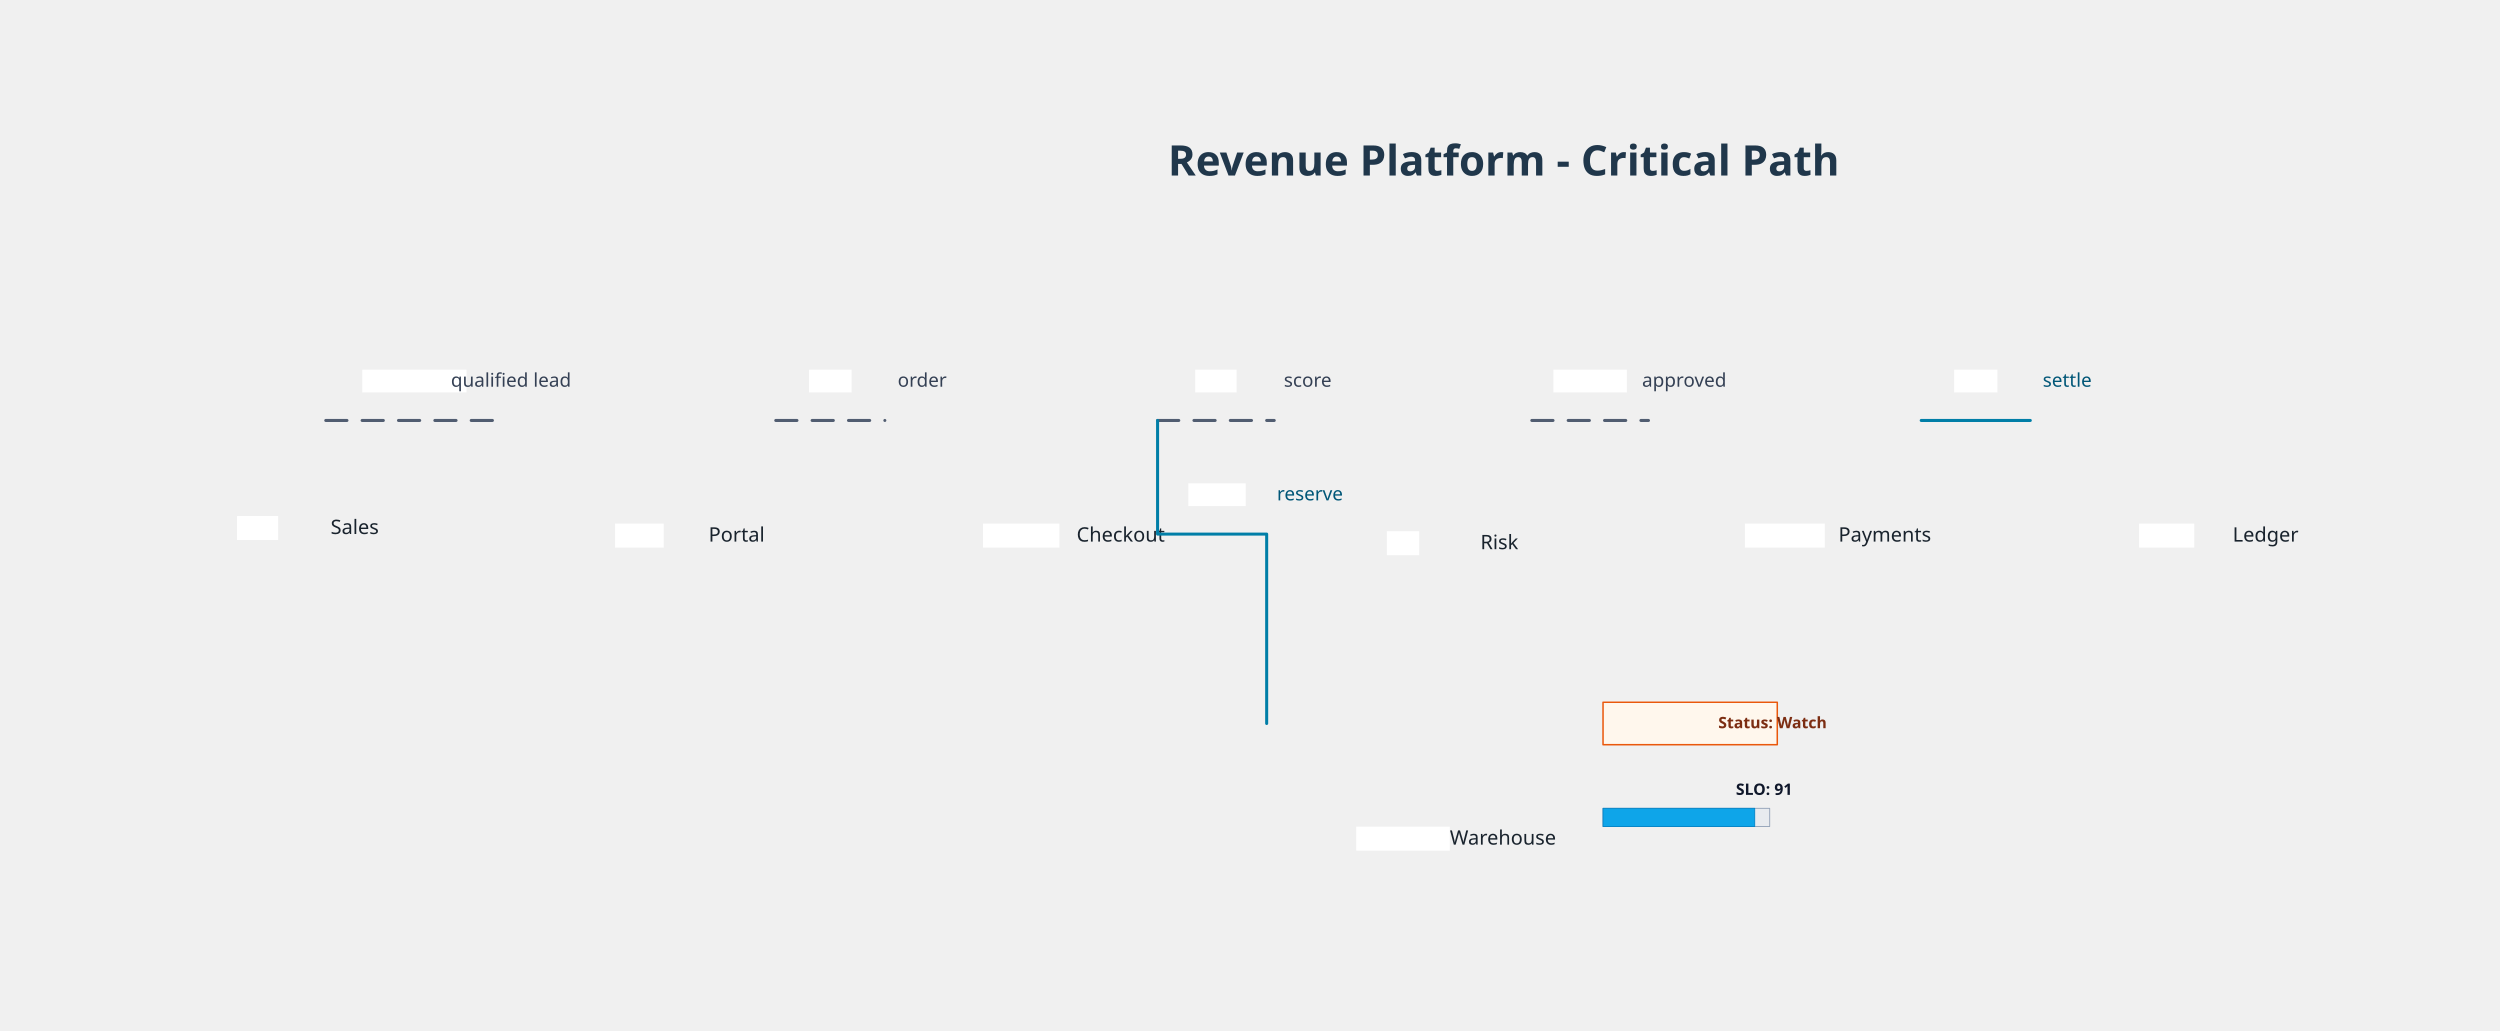
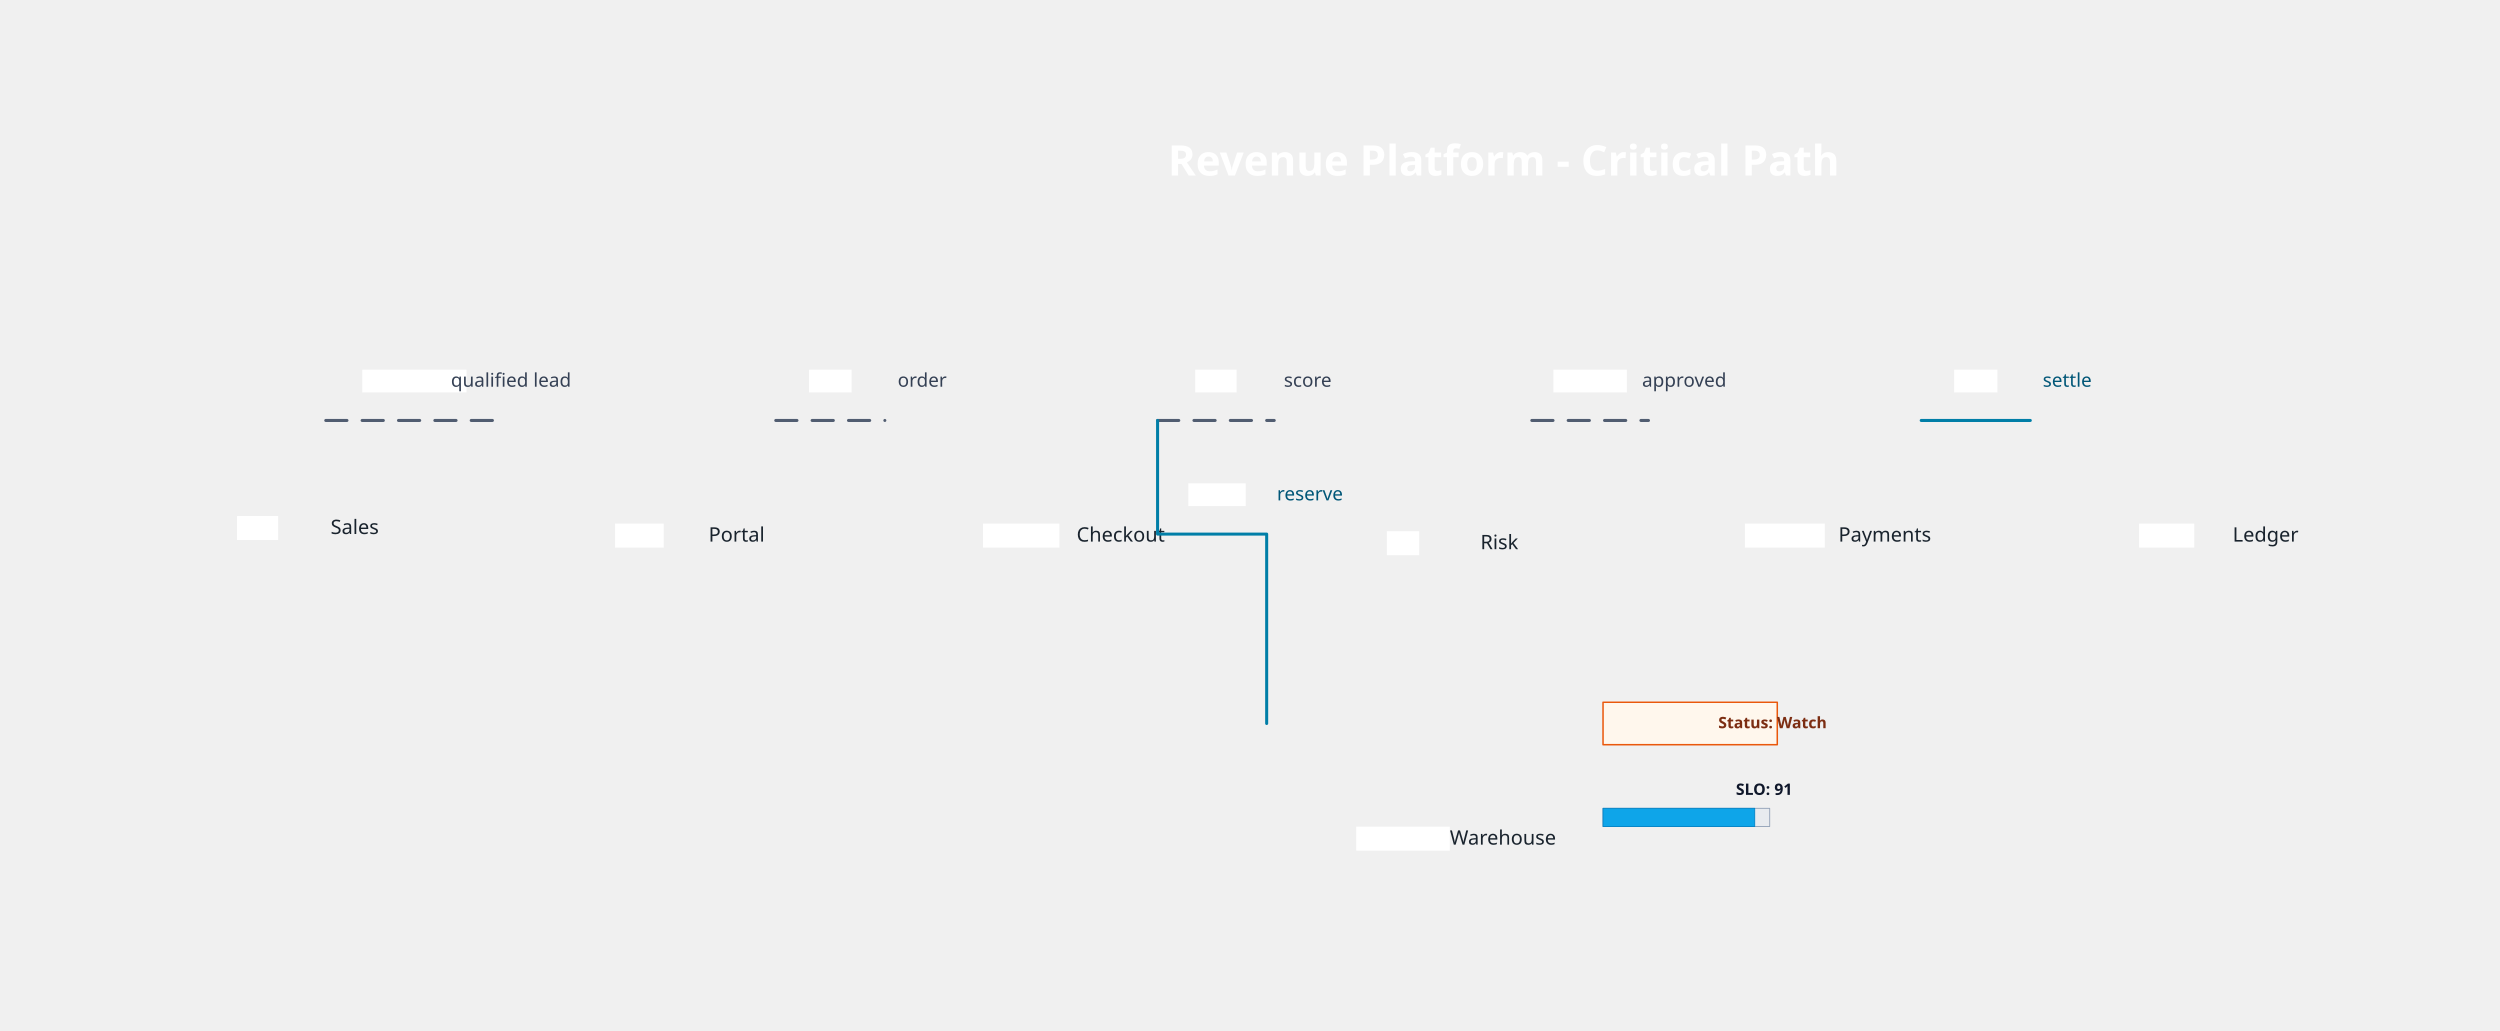
- <svg xmlns="http://www.w3.org/2000/svg" xmlns:ns1="http://schemas.microsoft.com/visio/2003/SVGExtensions/" xmlns:xlink="http://www.w3.org/1999/xlink" width="16.5in" height="6.8in" viewBox="0 0 1188 489.6" xml:space="preserve" color-interpolation-filters="sRGB" class="st18">
+ <svg xmlns="http://www.w3.org/2000/svg" xmlns:ns1="http://schemas.microsoft.com/visio/2003/SVGExtensions/" xmlns:xlink="http://www.w3.org/1999/xlink" width="16.5in" height="6.8in" viewBox="0 0 1188 489.6" xml:space="preserve" color-interpolation-filters="sRGB" class="st17">
  <ns1:documentProperties ns1:langID="1033" ns1:metric="true" ns1:viewMarkup="false" />
  <style type="text/css">
	
		.st1 {fill:none;stroke:none;stroke-linecap:round;stroke-linejoin:round;stroke-width:1}
- 		.st2 {fill:#ffffff;stroke:none;stroke-linecap:butt}
+ 		.st2 {fill:#ffffff;stroke:none;stroke-linecap:butt;stroke-width:7.2}
		.st3 {fill:#19232d;font-family:Calibri;font-size:0.792em}
- 		.st4 {fill:#ffffff;stroke:none;stroke-linecap:butt;stroke-width:7.2}
- 		.st5 {fill:#20374b;font-family:Calibri;font-size:1.667em;font-weight:bold}
- 		.st6 {fill:#fff7ed;stroke:#ea580c;stroke-linecap:round;stroke-linejoin:round;stroke-width:0.72}
- 		.st7 {fill:#7c2d12;font-family:Calibri;font-size:0.625em;font-weight:bold}
- 		.st8 {fill:#e8ebef;stroke:#94a3b8;stroke-linecap:round;stroke-linejoin:round;stroke-width:0.432}
- 		.st9 {fill:#0ea5e9;stroke:#0284c7;stroke-linecap:round;stroke-linejoin:round;stroke-width:0.432}
- 		.st10 {fill:#0f172a;font-family:Calibri;font-size:0.625em;font-weight:bold}
- 		.st11 {fill:none}
- 		.st12 {stroke:#515d71;stroke-dasharray:10.08,7.2;stroke-linecap:round;stroke-linejoin:round;stroke-width:1.44}
- 		.st13 {fill:#515d71;fill-opacity:1;stroke:#515d71;stroke-opacity:1;stroke-width:0.364}
- 		.st14 {fill:#344054;font-family:Calibri;font-size:0.75em}
- 		.st15 {stroke:#007ea7;stroke-linecap:round;stroke-linejoin:round;stroke-width:1.44}
- 		.st16 {fill:#007ea7;fill-opacity:1;stroke:#007ea7;stroke-opacity:1;stroke-width:0.364}
- 		.st17 {fill:#005677;font-family:Calibri;font-size:0.75em}
- 		.st18 {fill:none;fill-rule:evenodd;font-size:12px;overflow:visible;stroke-linecap:square;stroke-miterlimit:3}
+ 		.st4 {fill:#ffffff;font-family:Calibri;font-size:1.667em;font-weight:bold}
+ 		.st5 {fill:#fff7ed;stroke:#ea580c;stroke-linecap:round;stroke-linejoin:round;stroke-width:0.72}
+ 		.st6 {fill:#7c2d12;font-family:Calibri;font-size:0.625em;font-weight:bold}
+ 		.st7 {fill:#e8ebef;stroke:#94a3b8;stroke-linecap:round;stroke-linejoin:round;stroke-width:0.432}
+ 		.st8 {fill:#0ea5e9;stroke:#0284c7;stroke-linecap:round;stroke-linejoin:round;stroke-width:0.432}
+ 		.st9 {fill:#0f172a;font-family:Calibri;font-size:0.625em;font-weight:bold}
+ 		.st10 {fill:none}
+ 		.st11 {stroke:#515d71;stroke-dasharray:10.08,7.2;stroke-linecap:round;stroke-linejoin:round;stroke-width:1.44}
+ 		.st12 {fill:#515d71;fill-opacity:1;stroke:#515d71;stroke-opacity:1;stroke-width:0.364}
+ 		.st13 {fill:#344054;font-family:Calibri;font-size:0.75em}
+ 		.st14 {stroke:#007ea7;stroke-linecap:round;stroke-linejoin:round;stroke-width:1.44}
+ 		.st15 {fill:#007ea7;fill-opacity:1;stroke:#007ea7;stroke-opacity:1;stroke-width:0.364}
+ 		.st16 {fill:#005677;font-family:Calibri;font-size:0.75em}
+ 		.st17 {fill:none;fill-rule:evenodd;font-size:12px;overflow:visible;stroke-linecap:square;stroke-miterlimit:3}
	
	</style>
  <defs id="Markers">
    <g id="lend13">
      <path d="M 3 1 L 0 0 L 3 -1 L 3 1 " style="stroke:none" />
    </g>
-     <marker id="mrkr13-46" class="st13" ns1:arrowType="13" ns1:arrowSize="2" ns1:setback="8.25" refX="-8.25" orient="auto" markerUnits="strokeWidth" overflow="visible">
+     <marker id="mrkr13-46" class="st12" ns1:arrowType="13" ns1:arrowSize="2" ns1:setback="8.25" refX="-8.25" orient="auto" markerUnits="strokeWidth" overflow="visible">
      <use xlink:href="#lend13" transform="scale(-2.75,-2.75) " />
    </marker>
-     <marker id="mrkr13-71" class="st16" ns1:arrowType="13" ns1:arrowSize="2" ns1:setback="8.25" refX="-8.25" orient="auto" markerUnits="strokeWidth" overflow="visible">
+     <marker id="mrkr13-71" class="st15" ns1:arrowType="13" ns1:arrowSize="2" ns1:setback="8.25" refX="-8.25" orient="auto" markerUnits="strokeWidth" overflow="visible">
      <use xlink:href="#lend13" transform="scale(-2.75,-2.75) " />
    </marker>
  </defs>
  <g ns1:mID="0" ns1:index="1" ns1:groupContext="foregroundPage">
    <ns1:userDefs>
      <ns1:ud ns1:nameU="msvThemeOrder" ns1:val="VT0(0):26" />
    </ns1:userDefs>
    <ns1:pageProperties ns1:drawingScale="1" ns1:pageScale="1" ns1:drawingUnits="0" ns1:shadowOffsetX="8.50394" ns1:shadowOffsetY="-8.50394" />
    <ns1:layer ns1:name="Data Graphics" ns1:index="0" />
    <g id="shape2-1" ns1:mID="2" ns1:groupContext="shape" transform="translate(70.2,-226.44)">
      <ns1:textBlock ns1:margins="rect(0,0,0,0)" ns1:tabSpace="42.5197" />
      <ns1:textRect cx="52.2" cy="477.36" width="104.4" height="24.48" />
      <rect x="0" y="465.12" width="104.4" height="24.48" class="st1" />
      <rect ns1:rectContext="textBkgnd" x="42.431" y="471.66" width="19.538" height="11.4" class="st2" />
      <text x="42.43" y="480.21" class="st3" ns1:langID="1033">
        <ns1:paragraph ns1:horizAlign="1" />
        <ns1:tabList />Sales</text>
    </g>
    <g id="shape4-5" ns1:mID="4" ns1:groupContext="shape" transform="translate(219.24,-222.84)">
      <ns1:textBlock ns1:margins="rect(0,0,0,0)" ns1:tabSpace="42.5197" />
      <ns1:textRect cx="84.6" cy="477.36" width="169.2" height="24.48" />
      <rect x="0" y="465.12" width="169.2" height="24.48" class="st1" />
-       <rect ns1:rectContext="textBkgnd" x="73.029" y="471.66" width="23.142" height="11.4" class="st4" />
+       <rect ns1:rectContext="textBkgnd" x="73.029" y="471.66" width="23.142" height="11.4" class="st2" />
      <text x="73.03" y="480.21" class="st3" ns1:langID="1033">
        <ns1:paragraph ns1:horizAlign="1" />
        <ns1:tabList />Portal</text>
    </g>
    <g id="shape6-9" ns1:mID="6" ns1:groupContext="shape" transform="translate(400.68,-222.84)">
      <ns1:textBlock ns1:margins="rect(0,0,0,0)" ns1:tabSpace="42.5197" />
      <ns1:textRect cx="84.6" cy="477.36" width="169.2" height="24.48" />
      <rect x="0" y="465.12" width="169.2" height="24.48" class="st1" />
-       <rect ns1:rectContext="textBkgnd" x="66.449" y="471.66" width="36.302" height="11.4" class="st4" />
+       <rect ns1:rectContext="textBkgnd" x="66.449" y="471.66" width="36.302" height="11.4" class="st2" />
      <text x="66.45" y="480.21" class="st3" ns1:langID="1033">
        <ns1:paragraph ns1:horizAlign="1" />
        <ns1:tabList />Checkout</text>
    </g>
    <g id="shape8-13" ns1:mID="8" ns1:groupContext="shape" transform="translate(585.72,-219.24)">
      <ns1:textBlock ns1:margins="rect(0,0,0,0)" ns1:tabSpace="42.5197" />
      <ns1:textRect cx="81" cy="477.36" width="162" height="24.48" />
      <rect x="0" y="465.12" width="162" height="24.48" class="st1" />
-       <rect ns1:rectContext="textBkgnd" x="73.314" y="471.66" width="15.372" height="11.4" class="st4" />
+       <rect ns1:rectContext="textBkgnd" x="73.314" y="471.66" width="15.372" height="11.4" class="st2" />
      <text x="73.31" y="480.21" class="st3" ns1:langID="1033">
        <ns1:paragraph ns1:horizAlign="1" />
        <ns1:tabList />Risk</text>
    </g>
    <g id="shape10-17" ns1:mID="10" ns1:groupContext="shape" transform="translate(763.56,-222.84)">
      <ns1:textBlock ns1:margins="rect(0,0,0,0)" ns1:tabSpace="42.5197" />
      <ns1:textRect cx="84.6" cy="477.36" width="169.2" height="24.48" />
      <rect x="0" y="465.12" width="169.2" height="24.48" class="st1" />
-       <rect ns1:rectContext="textBkgnd" x="65.619" y="471.66" width="37.963" height="11.4" class="st4" />
+       <rect ns1:rectContext="textBkgnd" x="65.619" y="471.66" width="37.963" height="11.4" class="st2" />
      <text x="65.62" y="480.21" class="st3" ns1:langID="1033">
        <ns1:paragraph ns1:horizAlign="1" />
        <ns1:tabList />Payments</text>
    </g>
    <g id="shape12-21" ns1:mID="12" ns1:groupContext="shape" transform="translate(945,-222.84)">
      <ns1:textBlock ns1:margins="rect(0,0,0,0)" ns1:tabSpace="42.5197" />
      <ns1:textRect cx="84.6" cy="477.36" width="169.2" height="24.48" />
      <rect x="0" y="465.12" width="169.2" height="24.48" class="st1" />
-       <rect ns1:rectContext="textBkgnd" x="71.489" y="471.66" width="26.222" height="11.4" class="st4" />
+       <rect ns1:rectContext="textBkgnd" x="71.489" y="471.66" width="26.222" height="11.4" class="st2" />
      <text x="71.49" y="480.21" class="st3" ns1:langID="1033">
        <ns1:paragraph ns1:horizAlign="1" />
        <ns1:tabList />Ledger</text>
    </g>
    <g id="shape14-25" ns1:mID="14" ns1:groupContext="shape" transform="translate(582.12,-78.84)">
      <ns1:textBlock ns1:margins="rect(0,0,0,0)" ns1:tabSpace="42.5197" />
      <ns1:textRect cx="84.6" cy="477.36" width="169.2" height="24.48" />
      <rect x="0" y="465.12" width="169.2" height="24.48" class="st1" />
-       <rect ns1:rectContext="textBkgnd" x="62.362" y="471.66" width="44.475" height="11.4" class="st4" />
+       <rect ns1:rectContext="textBkgnd" x="62.362" y="471.66" width="44.475" height="11.4" class="st2" />
      <text x="62.36" y="480.21" class="st3" ns1:langID="1033">
        <ns1:paragraph ns1:horizAlign="1" />
        <ns1:tabList />Warehouse</text>
    </g>
    <g id="shape15-29" ns1:mID="15" ns1:groupContext="shape" transform="translate(57.6,-396)">
      <ns1:textBlock ns1:margins="rect(0,0,0,0)" ns1:tabSpace="42.5197" />
      <ns1:textRect cx="536.4" cy="473.4" width="1072.8" height="32.4" />
      <rect x="0" y="457.2" width="1072.8" height="32.4" class="st1" />
-       <text x="403.79" y="479.4" class="st5" ns1:langID="1033">
+       <text x="403.79" y="479.4" class="st4" ns1:langID="1033">
        <ns1:paragraph ns1:horizAlign="1" />
        <ns1:tabList />Revenue Platform - Critical Path</text>
    </g>
    <g id="shape16-32" ns1:mID="16" ns1:groupContext="shape" ns1:layerMember="0" transform="translate(761.76,-135.72)">
      <ns1:textBlock ns1:margins="rect(0,0,0,0)" ns1:tabSpace="42.5197" />
      <ns1:textRect cx="41.4" cy="479.52" width="82.8" height="20.16" />
-       <rect x="0" y="469.44" width="82.8" height="20.16" class="st6" />
-       <text x="19.65" y="481.77" class="st7" ns1:langID="1033">
+       <rect x="0" y="469.44" width="82.8" height="20.16" class="st5" />
+       <text x="19.65" y="481.77" class="st6" ns1:langID="1033">
        <ns1:paragraph ns1:horizAlign="1" />
        <ns1:tabList />Status: Watch</text>
    </g>
    <g id="shape17-35" ns1:mID="17" ns1:groupContext="shape" ns1:layerMember="0" transform="translate(761.76,-96.84)">
-       <rect x="0" y="480.96" width="79.2" height="8.64" class="st8" />
+       <rect x="0" y="480.96" width="79.2" height="8.64" class="st7" />
    </g>
    <g id="shape18-37" ns1:mID="18" ns1:groupContext="shape" ns1:layerMember="0" transform="translate(761.76,-96.84)">
-       <rect x="0" y="480.96" width="72.072" height="8.64" class="st9" />
+       <rect x="0" y="480.96" width="72.072" height="8.64" class="st8" />
    </g>
    <g id="shape19-39" ns1:mID="19" ns1:groupContext="shape" ns1:layerMember="0" transform="translate(761.76,-106.2)">
      <ns1:textBlock ns1:margins="rect(0.72,2.16,0.72,2.16)" ns1:tabSpace="42.5197" />
      <ns1:textRect cx="39.6" cy="481.68" width="79.2" height="15.84" />
      <rect x="0" y="473.76" width="79.2" height="15.84" class="st1" />
-       <text x="28.02" y="483.93" class="st10" ns1:langID="1033">
+       <text x="28.02" y="483.93" class="st9" ns1:langID="1033">
        <ns1:paragraph ns1:horizAlign="1" />
        <ns1:tabList />SLO: 91</text>
    </g>
    <g id="shape20-42" ns1:mID="20" ns1:groupContext="shape">
      <ns1:textBlock ns1:margins="rect(0,0,0,0)" ns1:tabSpace="42.5197" />
      <ns1:textRect cx="196.92" cy="181.08" width="72.55" height="20.34" />
-       <path d="M154.8 199.8 L196.92 199.8 L239.04 199.8 L154.8 199.8 Z" class="st11" />
-       <path d="M154.8 199.8 L196.92 199.8 L239.04 199.8" class="st12" />
-       <rect ns1:rectContext="textBkgnd" x="172.152" y="175.68" width="49.535" height="10.8" class="st4" />
-       <text x="172.15" y="183.78" class="st14" ns1:langID="1033">
+       <path d="M154.8 199.8 L196.92 199.8 L239.04 199.8 L154.8 199.8 Z" class="st10" />
+       <path d="M154.8 199.8 L196.92 199.8 L239.04 199.8" class="st11" />
+       <rect ns1:rectContext="textBkgnd" x="172.152" y="175.68" width="49.535" height="10.8" class="st2" />
+       <text x="172.15" y="183.78" class="st13" ns1:langID="1033">
        <ns1:paragraph ns1:horizAlign="1" />
        <ns1:tabList />qualified lead</text>
    </g>
    <g id="shape21-49" ns1:mID="21" ns1:groupContext="shape">
      <ns1:textBlock ns1:margins="rect(0,0,0,0)" ns1:tabSpace="42.5197" />
      <ns1:textRect cx="394.56" cy="181.08" width="37.17" height="20.34" />
-       <path d="M368.64 199.8 L398.16 199.8 L420.48 199.8 L368.64 199.8 Z" class="st11" />
-       <path d="M368.64 199.8 L398.16 199.8 L420.48 199.8" class="st12" />
-       <rect ns1:rectContext="textBkgnd" x="384.446" y="175.68" width="20.228" height="10.8" class="st4" />
-       <text x="384.45" y="183.78" class="st14" ns1:langID="1033">
+       <path d="M368.64 199.8 L398.16 199.8 L420.48 199.8 L368.64 199.8 Z" class="st10" />
+       <path d="M368.64 199.8 L398.16 199.8 L420.48 199.8" class="st11" />
+       <rect ns1:rectContext="textBkgnd" x="384.446" y="175.68" width="20.228" height="10.8" class="st2" />
+       <text x="384.45" y="183.78" class="st13" ns1:langID="1033">
        <ns1:paragraph ns1:horizAlign="1" />
        <ns1:tabList />order</text>
    </g>
    <g id="shape22-55" ns1:mID="22" ns1:groupContext="shape">
      <ns1:textBlock ns1:margins="rect(0,0,0,0)" ns1:tabSpace="42.5197" />
      <ns1:textRect cx="577.8" cy="181.08" width="39.6" height="20.34" />
-       <path d="M550.08 199.8 L585 199.8 L605.52 199.8 L550.08 199.8 Z" class="st11" />
-       <path d="M550.08 199.8 L585 199.8 L605.52 199.8" class="st12" />
-       <rect ns1:rectContext="textBkgnd" x="567.956" y="175.68" width="19.688" height="10.8" class="st4" />
-       <text x="567.96" y="183.78" class="st14" ns1:langID="1033">
+       <path d="M550.08 199.8 L585 199.8 L605.52 199.8 L550.08 199.8 Z" class="st10" />
+       <path d="M550.08 199.8 L585 199.8 L605.52 199.8" class="st11" />
+       <rect ns1:rectContext="textBkgnd" x="567.956" y="175.68" width="19.688" height="10.8" class="st2" />
+       <text x="567.96" y="183.78" class="st13" ns1:langID="1033">
        <ns1:paragraph ns1:horizAlign="1" />
        <ns1:tabList />score</text>
    </g>
    <g id="shape23-61" ns1:mID="23" ns1:groupContext="shape">
      <ns1:textBlock ns1:margins="rect(0,0,0,0)" ns1:tabSpace="42.5197" />
      <ns1:textRect cx="755.64" cy="181.08" width="54.45" height="20.34" />
-       <path d="M727.92 199.8 L766.44 199.8 L783.36 199.8 L727.92 199.8 Z" class="st11" />
-       <path d="M727.92 199.8 L766.44 199.8 L783.36 199.8" class="st12" />
-       <rect ns1:rectContext="textBkgnd" x="738.178" y="175.68" width="34.923" height="10.8" class="st4" />
-       <text x="738.18" y="183.78" class="st14" ns1:langID="1033">
+       <path d="M727.92 199.8 L766.44 199.8 L783.36 199.8 L727.92 199.8 Z" class="st10" />
+       <path d="M727.92 199.8 L766.44 199.8 L783.36 199.8" class="st11" />
+       <rect ns1:rectContext="textBkgnd" x="738.178" y="175.68" width="34.923" height="10.8" class="st2" />
+       <text x="738.18" y="183.78" class="st13" ns1:langID="1033">
        <ns1:paragraph ns1:horizAlign="1" />
        <ns1:tabList />approved</text>
    </g>
    <g id="shape24-67" ns1:mID="24" ns1:groupContext="shape">
      <ns1:textBlock ns1:margins="rect(0,0,0,0)" ns1:tabSpace="42.5197" />
      <ns1:textRect cx="938.88" cy="181.08" width="39.69" height="20.34" />
-       <path d="M912.96 199.8 L953.28 199.8 L964.8 199.8 L912.96 199.8 Z" class="st11" />
-       <path d="M912.96 199.8 L953.28 199.8 L964.8 199.8" class="st15" />
-       <rect ns1:rectContext="textBkgnd" x="928.594" y="175.68" width="20.571" height="10.8" class="st4" />
-       <text x="928.59" y="183.78" class="st17" ns1:langID="1033">
+       <path d="M912.96 199.8 L953.28 199.8 L964.8 199.8 L912.96 199.8 Z" class="st10" />
+       <path d="M912.96 199.8 L953.28 199.8 L964.8 199.8" class="st14" />
+       <rect ns1:rectContext="textBkgnd" x="928.594" y="175.68" width="20.571" height="10.8" class="st2" />
+       <text x="928.59" y="183.78" class="st16" ns1:langID="1033">
        <ns1:paragraph ns1:horizAlign="1" />
        <ns1:tabList />settle</text>
    </g>
    <g id="shape25-74" ns1:mID="25" ns1:groupContext="shape">
      <ns1:textBlock ns1:margins="rect(0,0,0,0)" ns1:tabSpace="42.5197" />
      <ns1:textRect cx="578.333" cy="235.08" width="47.08" height="20.34" />
-       <path d="M550.08 199.8 L550.08 253.8 L601.92 253.8 L601.92 343.8 L550.08 199.8 Z" class="st11" />
-       <path d="M550.08 199.8 L550.08 253.8 L601.92 253.8 L601.92 343.8" class="st15" />
-       <rect ns1:rectContext="textBkgnd" x="564.685" y="229.68" width="27.294" height="10.8" class="st4" />
-       <text x="564.69" y="237.78" class="st17" ns1:langID="1033">
+       <path d="M550.08 199.8 L550.08 253.8 L601.92 253.8 L601.92 343.8 L550.08 199.8 Z" class="st10" />
+       <path d="M550.08 199.8 L550.08 253.8 L601.92 253.8 L601.92 343.8" class="st14" />
+       <rect ns1:rectContext="textBkgnd" x="564.685" y="229.68" width="27.294" height="10.8" class="st2" />
+       <text x="564.69" y="237.78" class="st16" ns1:langID="1033">
        <ns1:paragraph ns1:horizAlign="1" />
        <ns1:tabList />reserve</text>
    </g>
  </g>
</svg>
